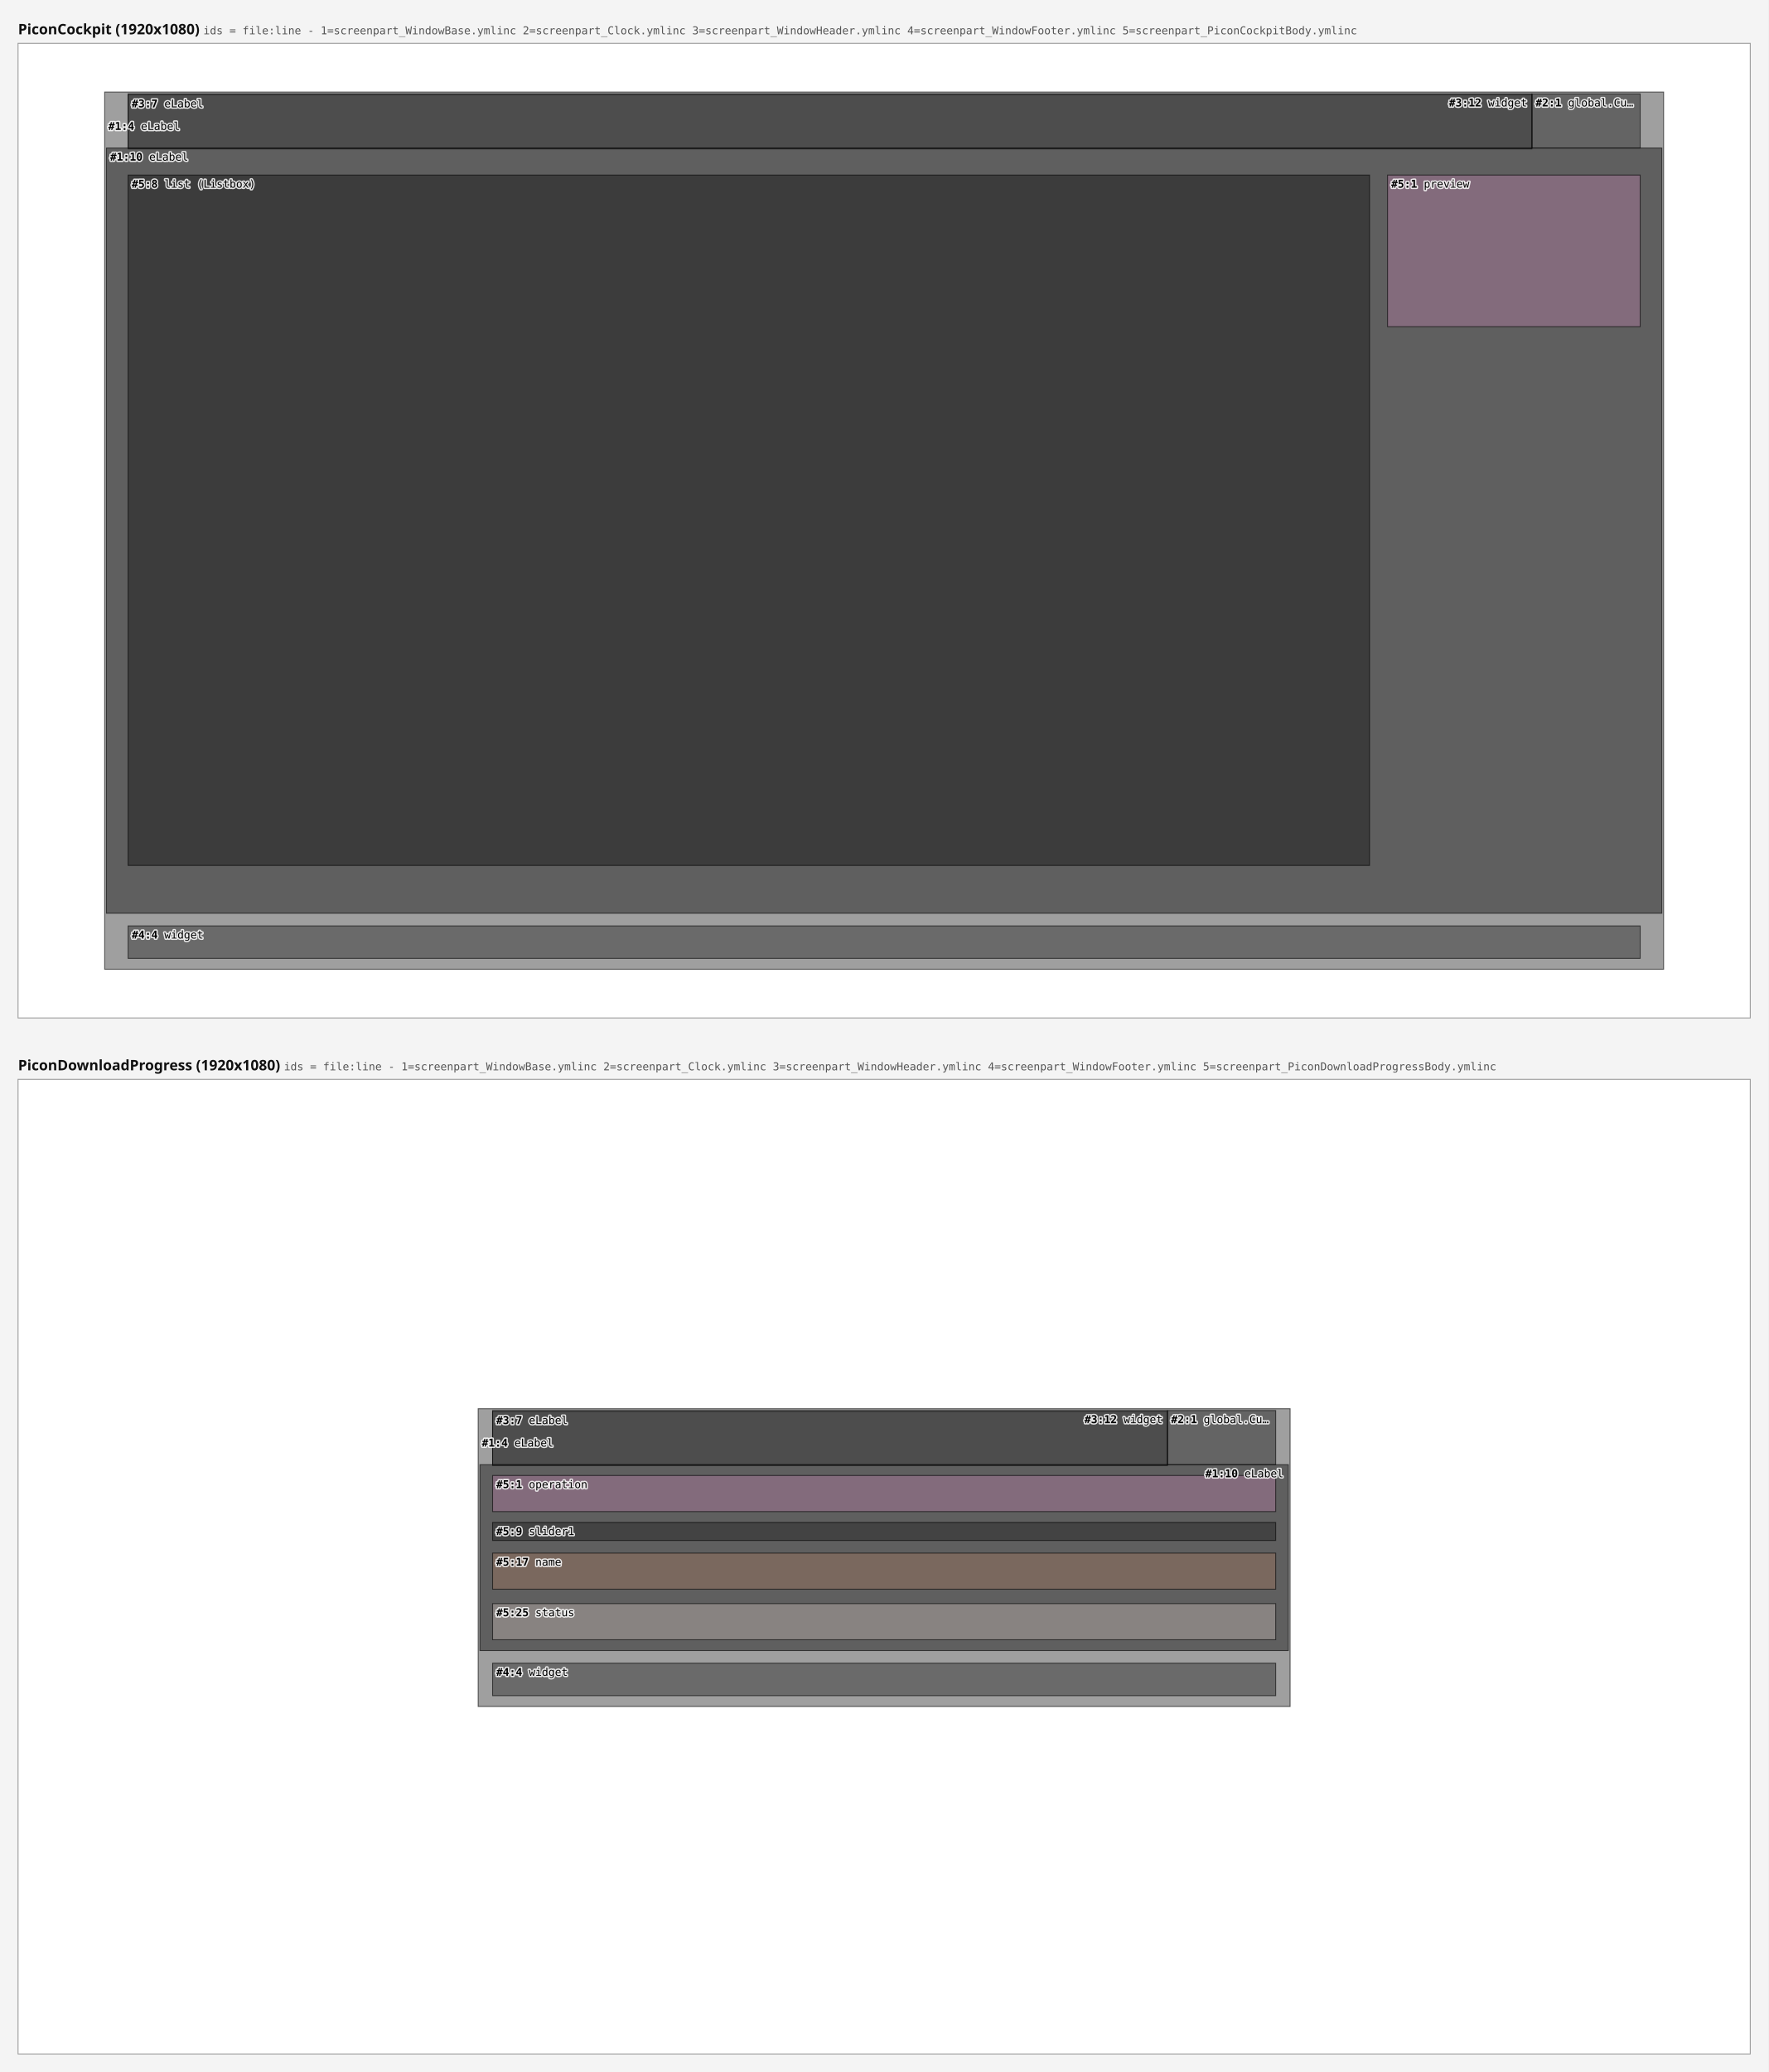
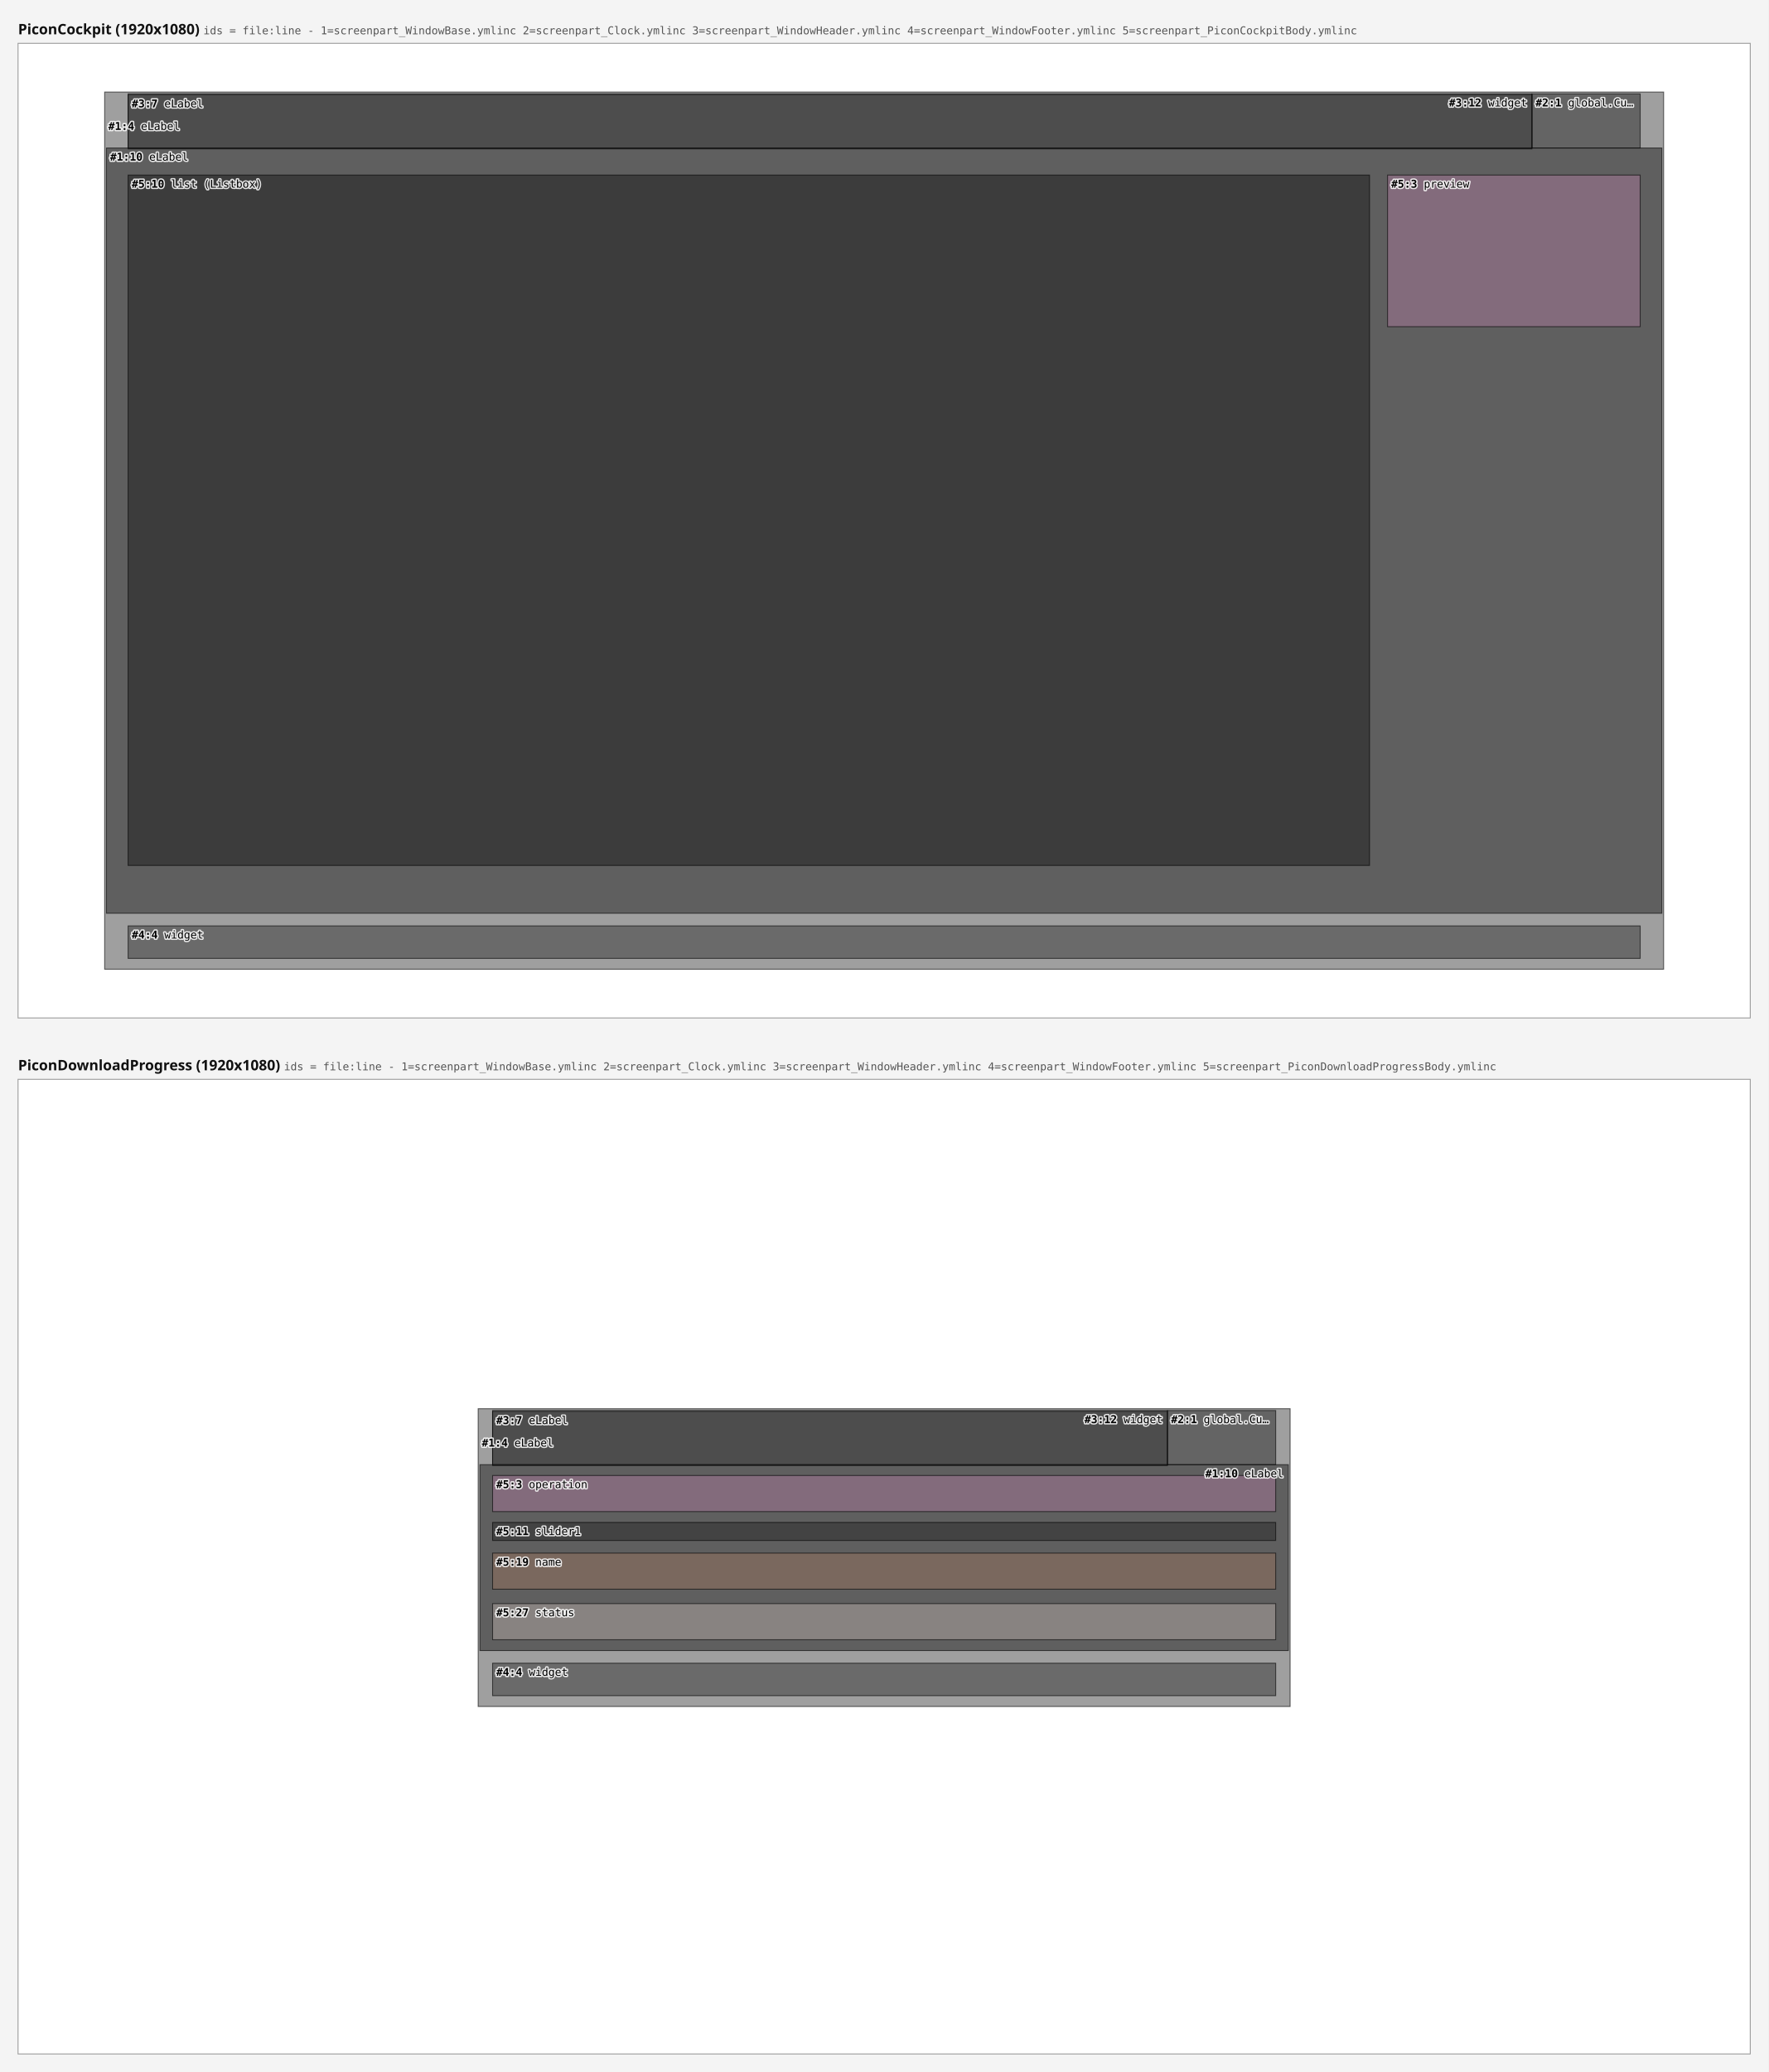
<svg xmlns="http://www.w3.org/2000/svg" width="1960" height="2296" viewBox="0 0 1960 2296">
  <rect x="0" y="0" width="1960" height="2296" fill="#f4f4f4" />
  <text x="20" y="38" font-family="sans-serif" font-size="16" font-weight="bold" fill="#111111">PiconCockpit (1920x1080) <tspan font-family="monospace" font-size="12" font-weight="normal" fill="#555555">ids = file:line - 1=screenpart_WindowBase.ymlinc  2=screenpart_Clock.ymlinc  3=screenpart_WindowHeader.ymlinc  4=screenpart_WindowFooter.ymlinc  5=screenpart_PiconCockpitBody.ymlinc</tspan>
  </text>
  <g data-screen="0" transform="translate(20,48)">
    <rect x="0" y="0" width="1920" height="1080" fill="#ffffff" stroke="#999999" stroke-width="1" />
    <rect data-ref="0:0" data-src="screenpart_WindowBase.ymlinc:4" x="96" y="54" width="1728" height="972" fill="#2c2c2c" fill-opacity="0.45" stroke="#000000" stroke-opacity="0.6" stroke-width="1" />
    <rect data-ref="0:1" data-src="screenpart_WindowBase.ymlinc:10" x="98" y="116" width="1724" height="848" fill="#121212" fill-opacity="0.45" stroke="#000000" stroke-opacity="0.6" stroke-width="1" />
-     <rect data-ref="0:7" data-src="screenpart_PiconCockpitBody.ymlinc:8" x="122" y="146" width="1376" height="765" fill="#121212" fill-opacity="0.45" stroke="#000000" stroke-opacity="0.6" stroke-width="1" />
-     <rect data-ref="0:6" data-src="screenpart_PiconCockpitBody.ymlinc:1" x="1518" y="146" width="280" height="168" fill="#b07aa1" fill-opacity="0.45" stroke="#000000" stroke-opacity="0.6" stroke-width="1" />
+     <rect data-ref="0:7" data-src="screenpart_PiconCockpitBody.ymlinc:10" x="122" y="146" width="1376" height="765" fill="#121212" fill-opacity="0.45" stroke="#000000" stroke-opacity="0.6" stroke-width="1" />
+     <rect data-ref="0:6" data-src="screenpart_PiconCockpitBody.ymlinc:3" x="1518" y="146" width="280" height="168" fill="#b07aa1" fill-opacity="0.45" stroke="#000000" stroke-opacity="0.6" stroke-width="1" />
    <rect data-ref="0:5" data-src="screenpart_WindowFooter.ymlinc:4" x="122" y="978" width="1676" height="36" fill="#2c2c2c" fill-opacity="0.45" stroke="#000000" stroke-opacity="0.6" stroke-width="1" />
    <rect data-ref="0:3" data-src="screenpart_WindowHeader.ymlinc:7" x="122" y="57" width="1556" height="60" fill="#2c2c2c" fill-opacity="0.45" stroke="#000000" stroke-opacity="0.6" stroke-width="1" />
    <rect data-ref="0:2" data-src="screenpart_Clock.ymlinc:1" x="1678" y="56" width="120" height="60" fill="#1d1d1d" fill-opacity="0.45" stroke="#000000" stroke-opacity="0.6" stroke-width="1" />
    <rect data-ref="0:4" data-src="screenpart_WindowHeader.ymlinc:12" x="122" y="56" width="1556" height="60" fill="#2c2c2c" fill-opacity="0.45" stroke="#000000" stroke-opacity="0.6" stroke-width="1" />
    <g pointer-events="none" font-family="monospace" font-size="12" fill="#000000" stroke="#ffffff" stroke-width="3" stroke-opacity="0.85" stroke-linejoin="round" paint-order="stroke">
      <text x="100" y="96">
        <tspan font-weight="bold">#1:4</tspan> eLabel</text>
      <text x="102" y="130">
        <tspan font-weight="bold">#1:10</tspan> eLabel</text>
      <text x="126" y="160">
-         <tspan font-weight="bold">#5:8</tspan> list (Listbox)</text>
+         <tspan font-weight="bold">#5:10</tspan> list (Listbox)</text>
      <text x="1522" y="160">
-         <tspan font-weight="bold">#5:1</tspan> preview</text>
+         <tspan font-weight="bold">#5:3</tspan> preview</text>
      <text x="126" y="992">
        <tspan font-weight="bold">#4:4</tspan> widget</text>
      <text x="126" y="71">
        <tspan font-weight="bold">#3:7</tspan> eLabel</text>
      <text x="1682" y="70">
        <tspan font-weight="bold">#2:1</tspan> global.Cu…</text>
      <text x="1586" y="70">
        <tspan font-weight="bold">#3:12</tspan> widget</text>
    </g>
  </g>
  <text x="20" y="1186" font-family="sans-serif" font-size="16" font-weight="bold" fill="#111111">PiconDownloadProgress (1920x1080) <tspan font-family="monospace" font-size="12" font-weight="normal" fill="#555555">ids = file:line - 1=screenpart_WindowBase.ymlinc  2=screenpart_Clock.ymlinc  3=screenpart_WindowHeader.ymlinc  4=screenpart_WindowFooter.ymlinc  5=screenpart_PiconDownloadProgressBody.ymlinc</tspan>
  </text>
  <g data-screen="1" transform="translate(20,1196)">
    <rect x="0" y="0" width="1920" height="1080" fill="#ffffff" stroke="#999999" stroke-width="1" />
    <rect data-ref="1:0" data-src="screenpart_WindowBase.ymlinc:4" x="510" y="365" width="900" height="330" fill="#2c2c2c" fill-opacity="0.45" stroke="#000000" stroke-opacity="0.6" stroke-width="1" />
    <rect data-ref="1:1" data-src="screenpart_WindowBase.ymlinc:10" x="512" y="427" width="896" height="206" fill="#121212" fill-opacity="0.45" stroke="#000000" stroke-opacity="0.6" stroke-width="1" />
-     <rect data-ref="1:6" data-src="screenpart_PiconDownloadProgressBody.ymlinc:1" x="526" y="439" width="868" height="40" fill="#b07aa1" fill-opacity="0.45" stroke="#000000" stroke-opacity="0.6" stroke-width="1" />
-     <rect data-ref="1:7" data-src="screenpart_PiconDownloadProgressBody.ymlinc:9" x="526" y="491" width="868" height="20" fill="#232323" fill-opacity="0.45" stroke="#000000" stroke-opacity="0.6" stroke-width="1" />
-     <rect data-ref="1:8" data-src="screenpart_PiconDownloadProgressBody.ymlinc:17" x="526" y="525" width="868" height="40" fill="#9c755f" fill-opacity="0.45" stroke="#000000" stroke-opacity="0.6" stroke-width="1" />
-     <rect data-ref="1:9" data-src="screenpart_PiconDownloadProgressBody.ymlinc:25" x="526" y="581" width="868" height="40" fill="#bab0ac" fill-opacity="0.45" stroke="#000000" stroke-opacity="0.6" stroke-width="1" />
+     <rect data-ref="1:6" data-src="screenpart_PiconDownloadProgressBody.ymlinc:3" x="526" y="439" width="868" height="40" fill="#b07aa1" fill-opacity="0.45" stroke="#000000" stroke-opacity="0.6" stroke-width="1" />
+     <rect data-ref="1:7" data-src="screenpart_PiconDownloadProgressBody.ymlinc:11" x="526" y="491" width="868" height="20" fill="#232323" fill-opacity="0.45" stroke="#000000" stroke-opacity="0.6" stroke-width="1" />
+     <rect data-ref="1:8" data-src="screenpart_PiconDownloadProgressBody.ymlinc:19" x="526" y="525" width="868" height="40" fill="#9c755f" fill-opacity="0.45" stroke="#000000" stroke-opacity="0.6" stroke-width="1" />
+     <rect data-ref="1:9" data-src="screenpart_PiconDownloadProgressBody.ymlinc:27" x="526" y="581" width="868" height="40" fill="#bab0ac" fill-opacity="0.45" stroke="#000000" stroke-opacity="0.6" stroke-width="1" />
    <rect data-ref="1:5" data-src="screenpart_WindowFooter.ymlinc:4" x="526" y="647" width="868" height="36" fill="#2c2c2c" fill-opacity="0.45" stroke="#000000" stroke-opacity="0.6" stroke-width="1" />
    <rect data-ref="1:3" data-src="screenpart_WindowHeader.ymlinc:7" x="526" y="368" width="748" height="60" fill="#2c2c2c" fill-opacity="0.45" stroke="#000000" stroke-opacity="0.6" stroke-width="1" />
    <rect data-ref="1:2" data-src="screenpart_Clock.ymlinc:1" x="1274" y="367" width="120" height="60" fill="#1d1d1d" fill-opacity="0.45" stroke="#000000" stroke-opacity="0.6" stroke-width="1" />
    <rect data-ref="1:4" data-src="screenpart_WindowHeader.ymlinc:12" x="526" y="367" width="748" height="60" fill="#2c2c2c" fill-opacity="0.45" stroke="#000000" stroke-opacity="0.6" stroke-width="1" />
    <g pointer-events="none" font-family="monospace" font-size="12" fill="#000000" stroke="#ffffff" stroke-width="3" stroke-opacity="0.85" stroke-linejoin="round" paint-order="stroke">
      <text x="514" y="407">
        <tspan font-weight="bold">#1:4</tspan> eLabel</text>
      <text x="1316" y="441">
        <tspan font-weight="bold">#1:10</tspan> eLabel</text>
      <text x="530" y="453">
-         <tspan font-weight="bold">#5:1</tspan> operation</text>
+         <tspan font-weight="bold">#5:3</tspan> operation</text>
      <text x="530" y="505">
-         <tspan font-weight="bold">#5:9</tspan> slider1</text>
+         <tspan font-weight="bold">#5:11</tspan> slider1</text>
      <text x="530" y="539">
-         <tspan font-weight="bold">#5:17</tspan> name</text>
+         <tspan font-weight="bold">#5:19</tspan> name</text>
      <text x="530" y="595">
-         <tspan font-weight="bold">#5:25</tspan> status</text>
+         <tspan font-weight="bold">#5:27</tspan> status</text>
      <text x="530" y="661">
        <tspan font-weight="bold">#4:4</tspan> widget</text>
      <text x="530" y="382">
        <tspan font-weight="bold">#3:7</tspan> eLabel</text>
      <text x="1278" y="381">
        <tspan font-weight="bold">#2:1</tspan> global.Cu…</text>
      <text x="1182" y="381">
        <tspan font-weight="bold">#3:12</tspan> widget</text>
    </g>
  </g>
</svg>
